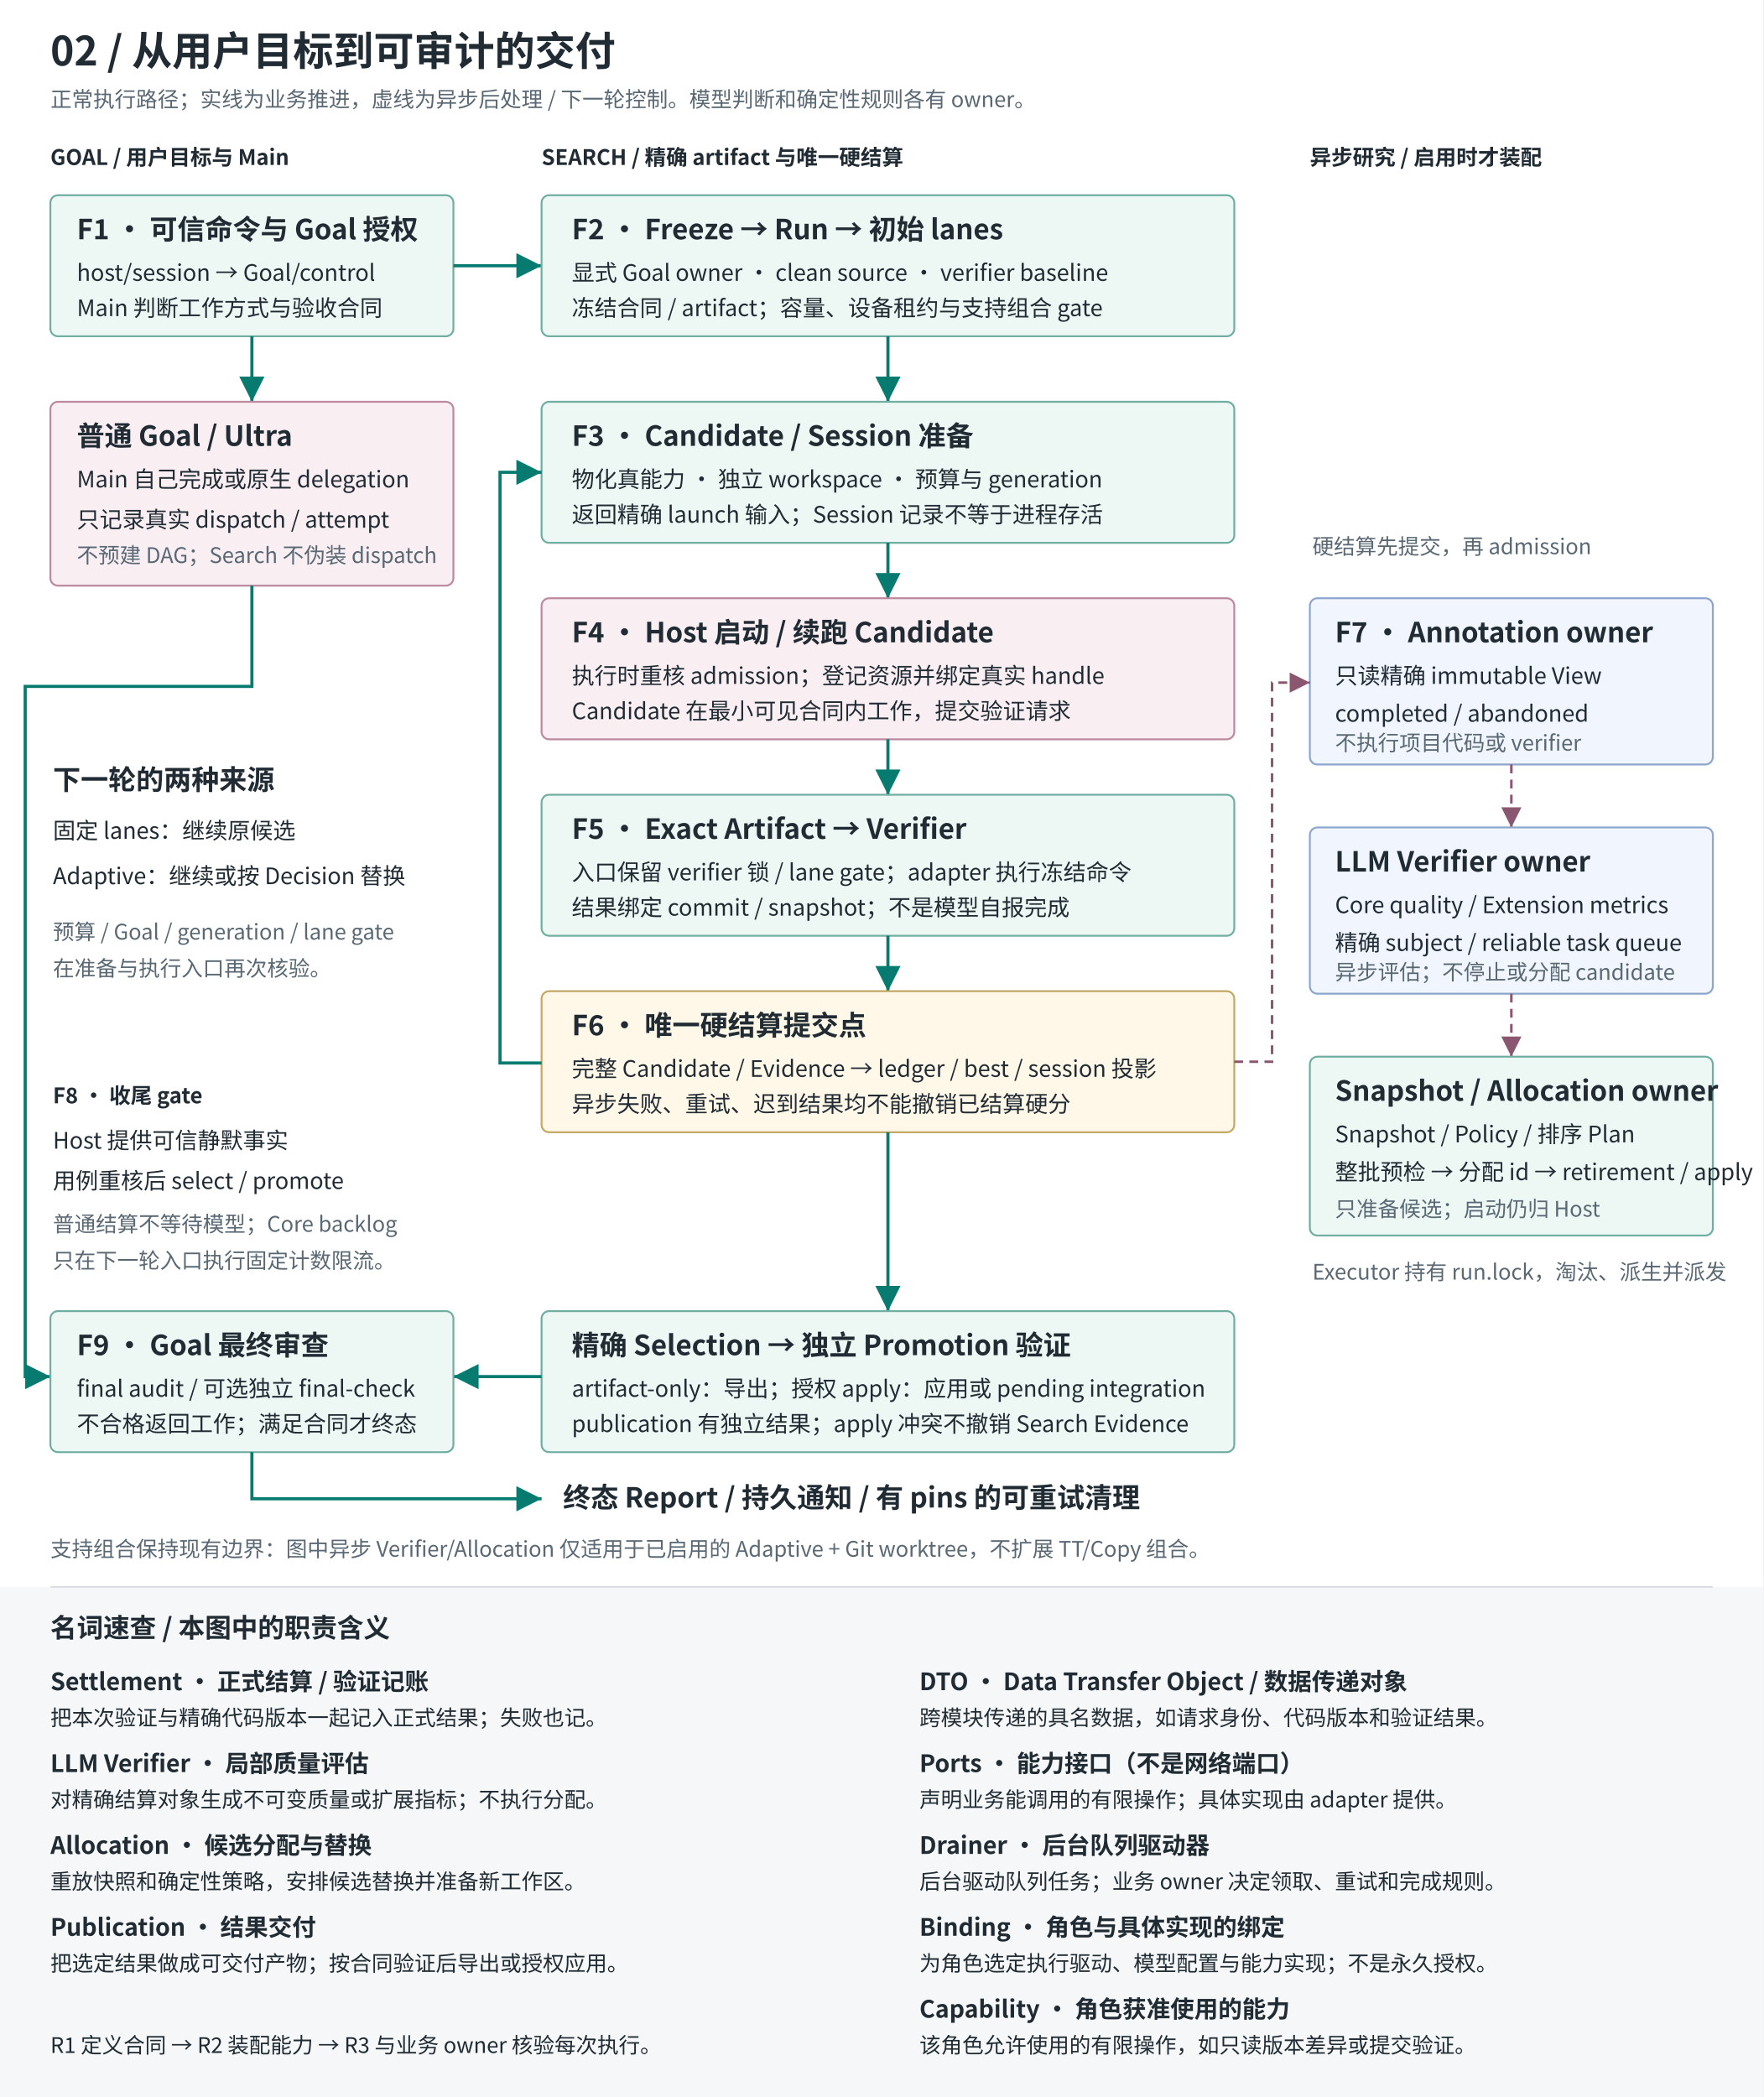
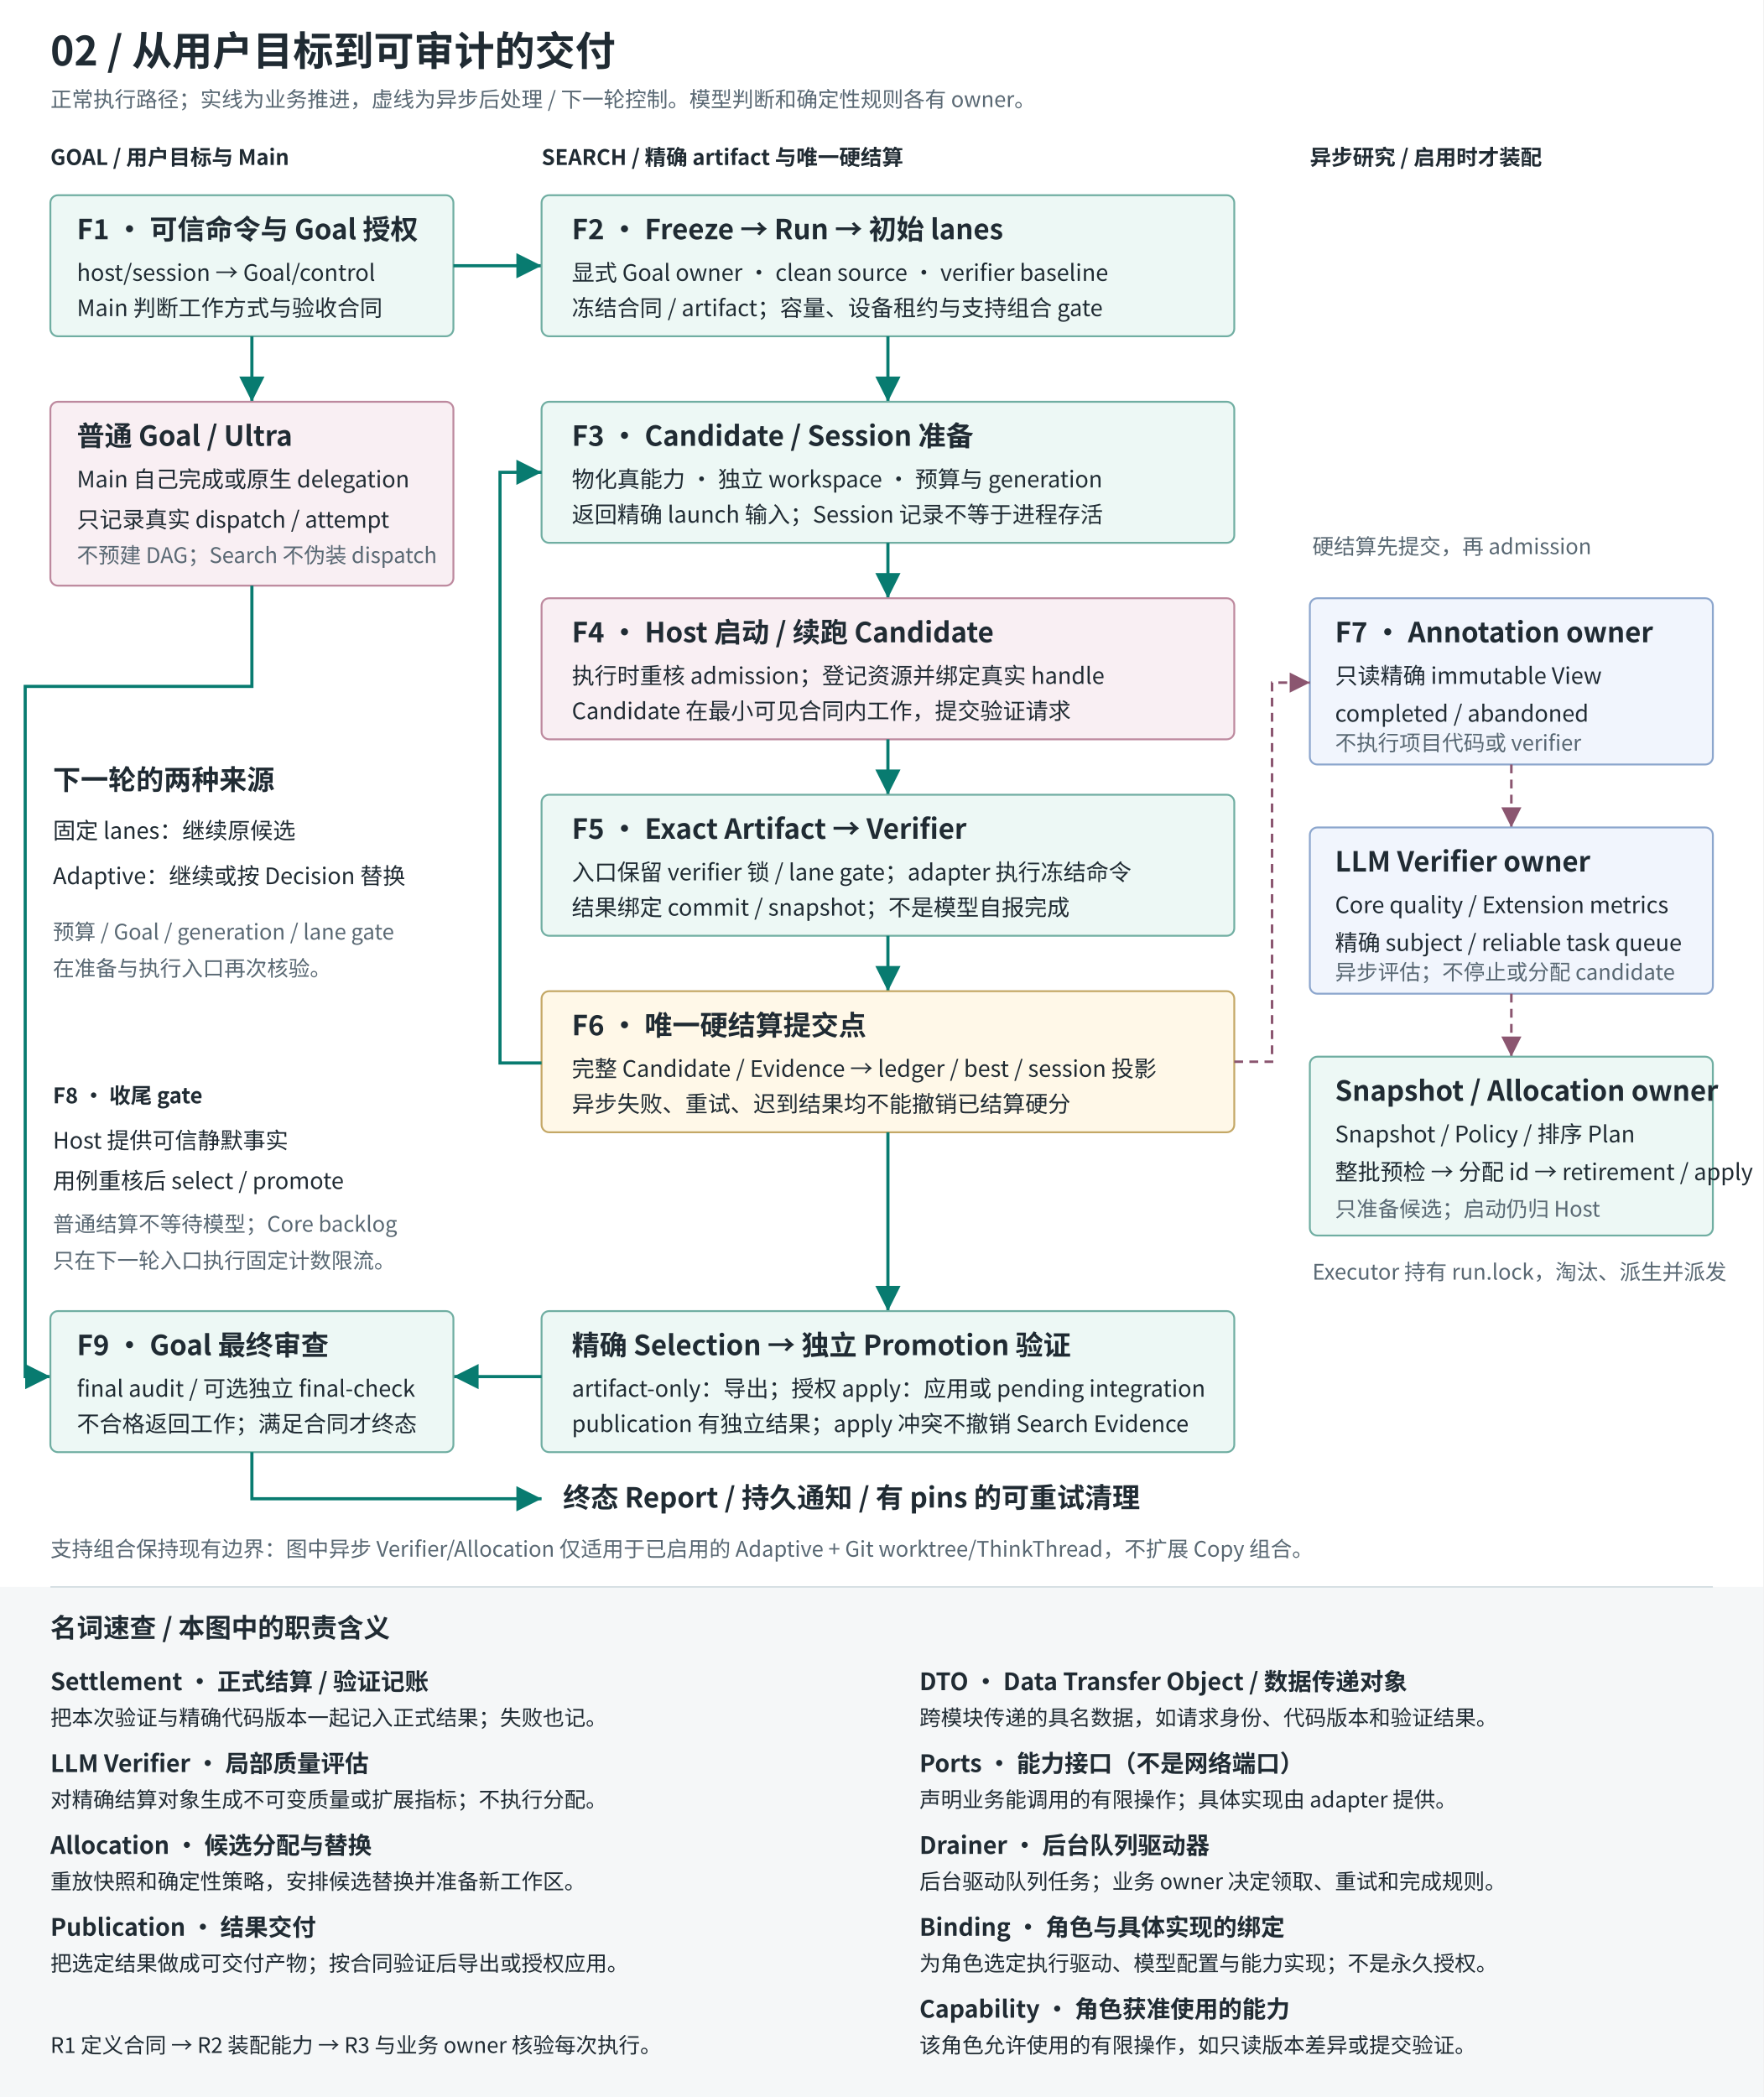
<svg xmlns="http://www.w3.org/2000/svg" width="1400" height="1665" viewBox="0 0 1400 1665" role="img" aria-labelledby="title desc">
  <defs>
    <style>
      text{font-family:'Noto Sans CJK SC','Microsoft YaHei',sans-serif;fill:#202b33;font-size:18px;letter-spacing:0}.title{font-size:32px;font-weight:700}.sub{font-size:17px;fill:#596873}.heading{font-size:22px;font-weight:700}.label{font-size:17px;font-weight:700}.box{rx:6;stroke-width:1.5}.business{fill:#edf8f5;stroke:#70aea2}.host{fill:#f9eff3;stroke:#bd899e}.state{fill:#fff8e8;stroke:#c4a866}.pure{fill:#f1f5fd;stroke:#8ca6cd}.neutral{fill:#f5f7f8;stroke:#b0bdc4}.flow{fill:none;stroke:#087b70;stroke-width:2.5;marker-end:url(#arrow)}.async{fill:none;stroke:#8b5670;stroke-width:2;stroke-dasharray:7 5;marker-end:url(#async)}
    </style>
    <marker id="arrow" markerWidth="9" markerHeight="9" refX="8" refY="4" orient="auto">
      <path d="M0 0L8 4L0 8Z" fill="#087b70" />
    </marker>
    <marker id="async" markerWidth="9" markerHeight="9" refX="8" refY="4" orient="auto">
      <path d="M0 0L8 4L0 8Z" fill="#8b5670" />
    </marker>
  </defs>
  <rect width="1400" height="1665" fill="#fff" />
  <text x="40" y="52" class="title">02 / 从用户目标到可审计的交付</text>
  <text x="40" y="85" class="sub">正常执行路径；实线为业务推进，虚线为异步后处理 / 下一轮控制。模型判断和确定性规则各有 owner。</text>
  <text x="40" y="131" class="label">GOAL / 用户目标与 Main</text>
  <text x="430" y="131" class="label">SEARCH / 精确 artifact 与唯一硬结算</text>
  <text x="1040" y="131" class="label">异步研究 / 启用时才装配</text>
  <rect x="40" y="155" width="320" height="112" class="box business" />
  <text x="61" y="190" class="heading">F1 · 可信命令与 Goal 授权</text>
  <text x="61" y="223">host/session → Goal/control</text>
  <text x="61" y="251">Main 判断工作方式与验收合同</text>
  <path d="M360 211H430" class="flow" />
  <rect x="430" y="155" width="550" height="112" class="box business" />
  <text x="454" y="190" class="heading">F2 · Freeze → Run → 初始 lanes</text>
  <text x="454" y="223">显式 Goal owner · clean source · verifier baseline</text>
  <text x="454" y="251">冻结合同 / artifact；容量、设备租约与支持组合 gate</text>
  <path d="M705 267V319" class="flow" />
  <rect x="430" y="319" width="550" height="112" class="box business" />
  <text x="454" y="354" class="heading">F3 · Candidate / Session 准备</text>
  <text x="454" y="387">物化真能力 · 独立 workspace · 预算与 generation</text>
  <text x="454" y="415">返回精确 launch 输入；Session 记录不等于进程存活</text>
  <path d="M705 431V475" class="flow" />
  <rect x="430" y="475" width="550" height="112" class="box host" />
  <text x="454" y="510" class="heading">F4 · Host 启动 / 续跑 Candidate</text>
  <text x="454" y="543">执行时重核 admission；登记资源并绑定真实 handle</text>
  <text x="454" y="571">Candidate 在最小可见合同内工作，提交验证请求</text>
  <path d="M705 587V631" class="flow" />
  <rect x="430" y="631" width="550" height="112" class="box business" />
  <text x="454" y="666" class="heading">F5 · Exact Artifact → Verifier</text>
  <text x="454" y="699">入口保留 verifier 锁 / lane gate；adapter 执行冻结命令</text>
  <text x="454" y="727">结果绑定 commit / snapshot；不是模型自报完成</text>
  <path d="M705 743V787" class="flow" />
  <rect x="430" y="787" width="550" height="112" class="box state" />
  <text x="454" y="822" class="heading">F6 · 唯一硬结算提交点</text>
  <text x="454" y="855">完整 Candidate / Evidence → ledger / best / session 投影</text>
  <text x="454" y="883">异步失败、重试、迟到结果均不能撤销已结算硬分</text>
  <rect x="1040" y="475" width="320" height="132" class="box pure" />
  <text x="1060" y="510" class="heading">F7 · Annotation owner</text>
  <text x="1060" y="543">只读精确 immutable View</text>
  <text x="1060" y="573">completed / abandoned</text>
  <text x="1060" y="596" class="sub">不执行项目代码或 verifier</text>
  <path d="M980 843H1010V542H1040" class="async" />
  <text x="1042" y="440" class="sub">硬结算先提交，再 admission</text>
  <path d="M1200 607V657" class="async" />
  <rect x="1040" y="657" width="320" height="132" class="box pure" />
  <text x="1060" y="692" class="heading">LLM Verifier owner</text>
  <text x="1060" y="725">Core quality / Extension metrics</text>
  <text x="1060" y="755">精确 subject / reliable task queue</text>
  <text x="1060" y="778" class="sub">异步评估；不停止或分配 candidate</text>
  <path d="M1200 789V839" class="async" />
  <rect x="1040" y="839" width="320" height="142" class="box business" />
  <text x="1060" y="874" class="heading">Snapshot / Allocation owner</text>
  <text x="1060" y="907">Snapshot / Policy / 排序 Plan</text>
  <text x="1060" y="937">整批预检 → 分配 id → retirement / apply</text>
  <text x="1060" y="966" class="sub">只准备候选；启动仍归 Host</text>
  <path d="M430 844H397V375H430" class="flow" />
  <text x="42" y="627" class="heading">下一轮的两种来源</text>
  <text x="42" y="666">固定 lanes：继续原候选</text>
  <text x="42" y="702">Adaptive：继续或按 Decision 替换</text>
  <text x="42" y="746" class="sub">预算 / Goal / generation / lane gate</text>
  <text x="42" y="775" class="sub">在准备与执行入口再次核验。</text>
  <text x="1042" y="1016" class="sub">Executor 持有 run.lock，淘汰、派生并派发</text>
  <path d="M200 267V319" class="flow" />
  <rect x="40" y="319" width="320" height="146" class="box host" />
  <text x="61" y="354" class="heading">普通 Goal / Ultra</text>
  <text x="61" y="387">Main 自己完成或原生 delegation</text>
  <text x="61" y="419">只记录真实 dispatch / attempt</text>
  <text x="61" y="447" class="sub">不预建 DAG；Search 不伪装 dispatch</text>
  <path d="M200 465V545H20V1093H40" class="flow" />
  <path d="M705 899V1041" class="flow" />
  <text x="42" y="876" class="label">F8 · 收尾 gate</text>
  <text x="42" y="912">Host 提供可信静默事实</text>
  <text x="42" y="944">用例重核后 select / promote</text>
  <text x="42" y="978" class="sub">普通结算不等待模型；Core backlog</text>
  <text x="42" y="1007" class="sub">只在下一轮入口执行固定计数限流。</text>
  <rect x="430" y="1041" width="550" height="112" class="box business" />
  <text x="454" y="1076" class="heading">精确 Selection → 独立 Promotion 验证</text>
  <text x="454" y="1109">artifact-only：导出；授权 apply：应用或 pending integration</text>
  <text x="454" y="1137">publication 有独立结果；apply 冲突不撤销 Search Evidence</text>
  <path d="M430 1093H360" class="flow" />
  <rect x="40" y="1041" width="320" height="112" class="box business" />
  <text x="61" y="1076" class="heading">F9 · Goal 最终审查</text>
  <text x="61" y="1109">final audit / 可选独立 final-check</text>
  <text x="61" y="1137">不合格返回工作；满足合同才终态</text>
  <path d="M200 1153V1190H430" class="flow" />
  <text x="447" y="1197" class="heading">终态 Report / 持久通知 / 有 pins 的可重试清理</text>
-   <text x="40" y="1236" class="sub">支持组合保持现有边界：图中异步 Verifier/Allocation 仅适用于已启用的 Adaptive + Git worktree，不扩展 TT/Copy 组合。</text>
+   <text x="40" y="1236" class="sub">支持组合保持现有边界：图中异步 Verifier/Allocation 仅适用于已启用的 Adaptive + Git worktree/ThinkThread，不扩展 Copy 组合。</text>
  <style>.glossary text{font-size:17px}.glossary .term{font-size:19px;font-weight:700}.glossary .glossary-title{font-size:21px;font-weight:700}</style>
  <g class="glossary" transform="translate(0 1260)">
    <rect width="1400" height="405" fill="#f5f7f8" />
    <path d="M40 0H1360" stroke="#cbd6dc" />
    <text x="40" y="40" class="glossary-title">名词速查 / 本图中的职责含义</text>
    <text x="40" y="82" class="term">Settlement · 正式结算 / 验证记账</text>
    <text x="40" y="110">把本次验证与精确代码版本一起记入正式结果；失败也记。</text>
    <text x="40" y="147" class="term">LLM Verifier · 局部质量评估</text>
    <text x="40" y="175">对精确结算对象生成不可变质量或扩展指标；不执行分配。</text>
    <text x="40" y="212" class="term">Allocation · 候选分配与替换</text>
    <text x="40" y="240">重放快照和确定性策略，安排候选替换并准备新工作区。</text>
    <text x="40" y="277" class="term">Publication · 结果交付</text>
    <text x="40" y="305">把选定结果做成可交付产物；按合同验证后导出或授权应用。</text>
    <text x="730" y="82" class="term">DTO · Data Transfer Object / 数据传递对象</text>
    <text x="730" y="110">跨模块传递的具名数据，如请求身份、代码版本和验证结果。</text>
    <text x="730" y="147" class="term">Ports · 能力接口（不是网络端口）</text>
    <text x="730" y="175">声明业务能调用的有限操作；具体实现由 adapter 提供。</text>
    <text x="730" y="212" class="term">Drainer · 后台队列驱动器</text>
    <text x="730" y="240">后台驱动队列任务；业务 owner 决定领取、重试和完成规则。</text>
    <text x="730" y="277" class="term">Binding · 角色与具体实现的绑定</text>
    <text x="730" y="305">为角色选定执行驱动、模型配置与能力实现；不是永久授权。</text>
    <text x="730" y="342" class="term">Capability · 角色获准使用的能力</text>
    <text x="730" y="370">该角色允许使用的有限操作，如只读版本差异或提交验证。</text>
    <text x="40" y="370" fill="#596873">R1 定义合同 → R2 装配能力 → R3 与业务 owner 核验每次执行。</text>
  </g>
</svg>
